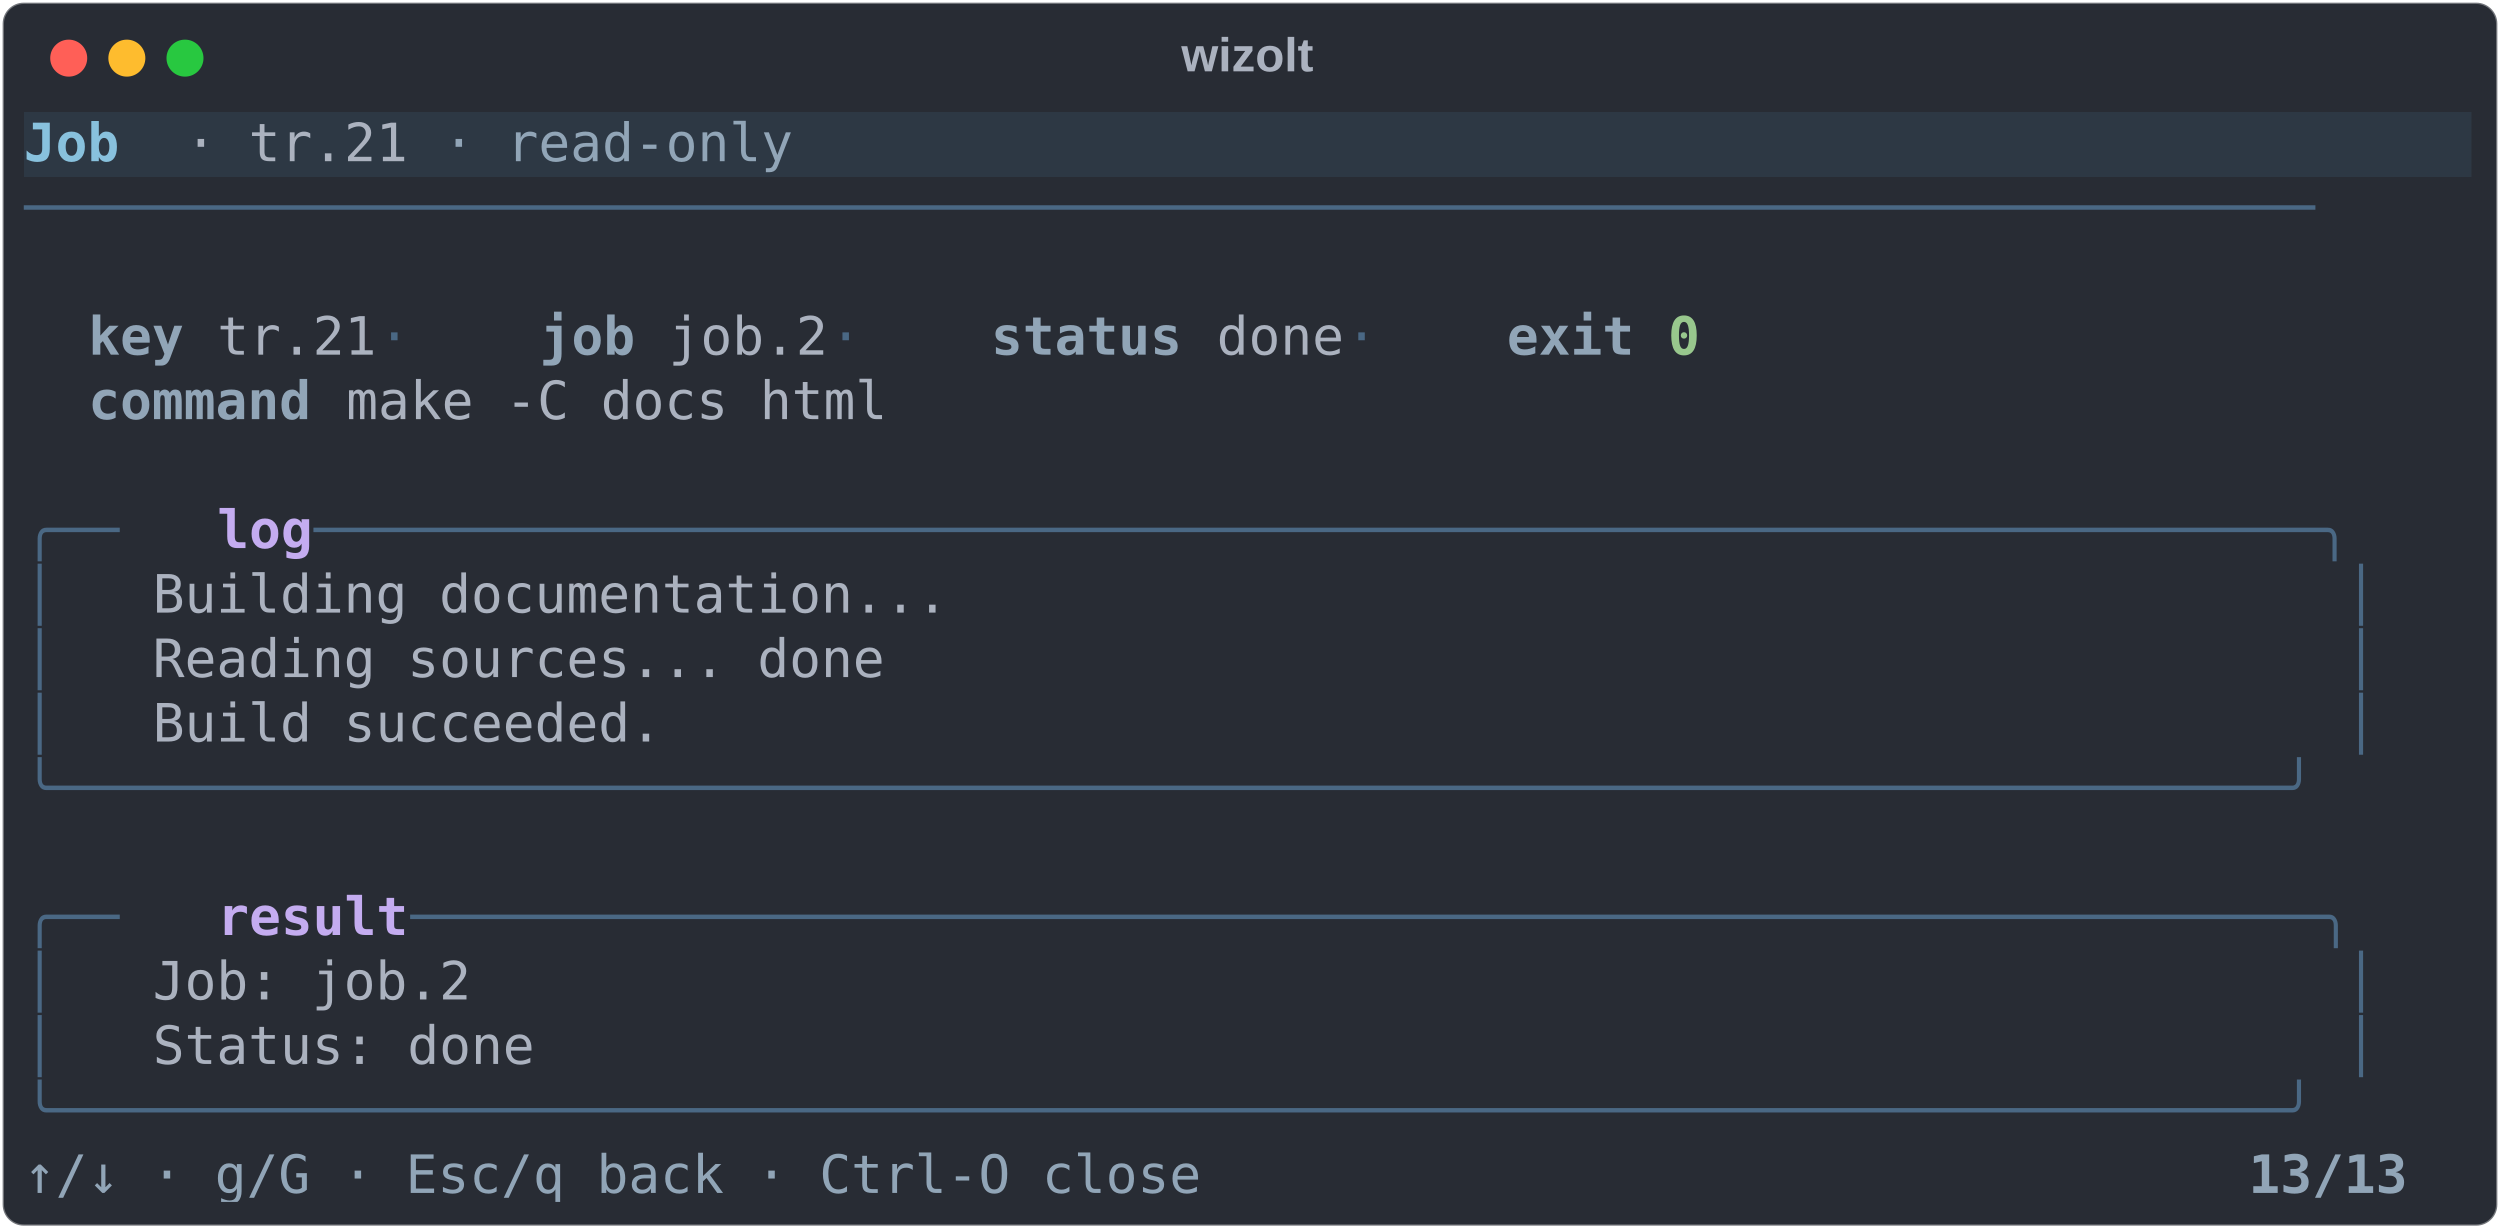
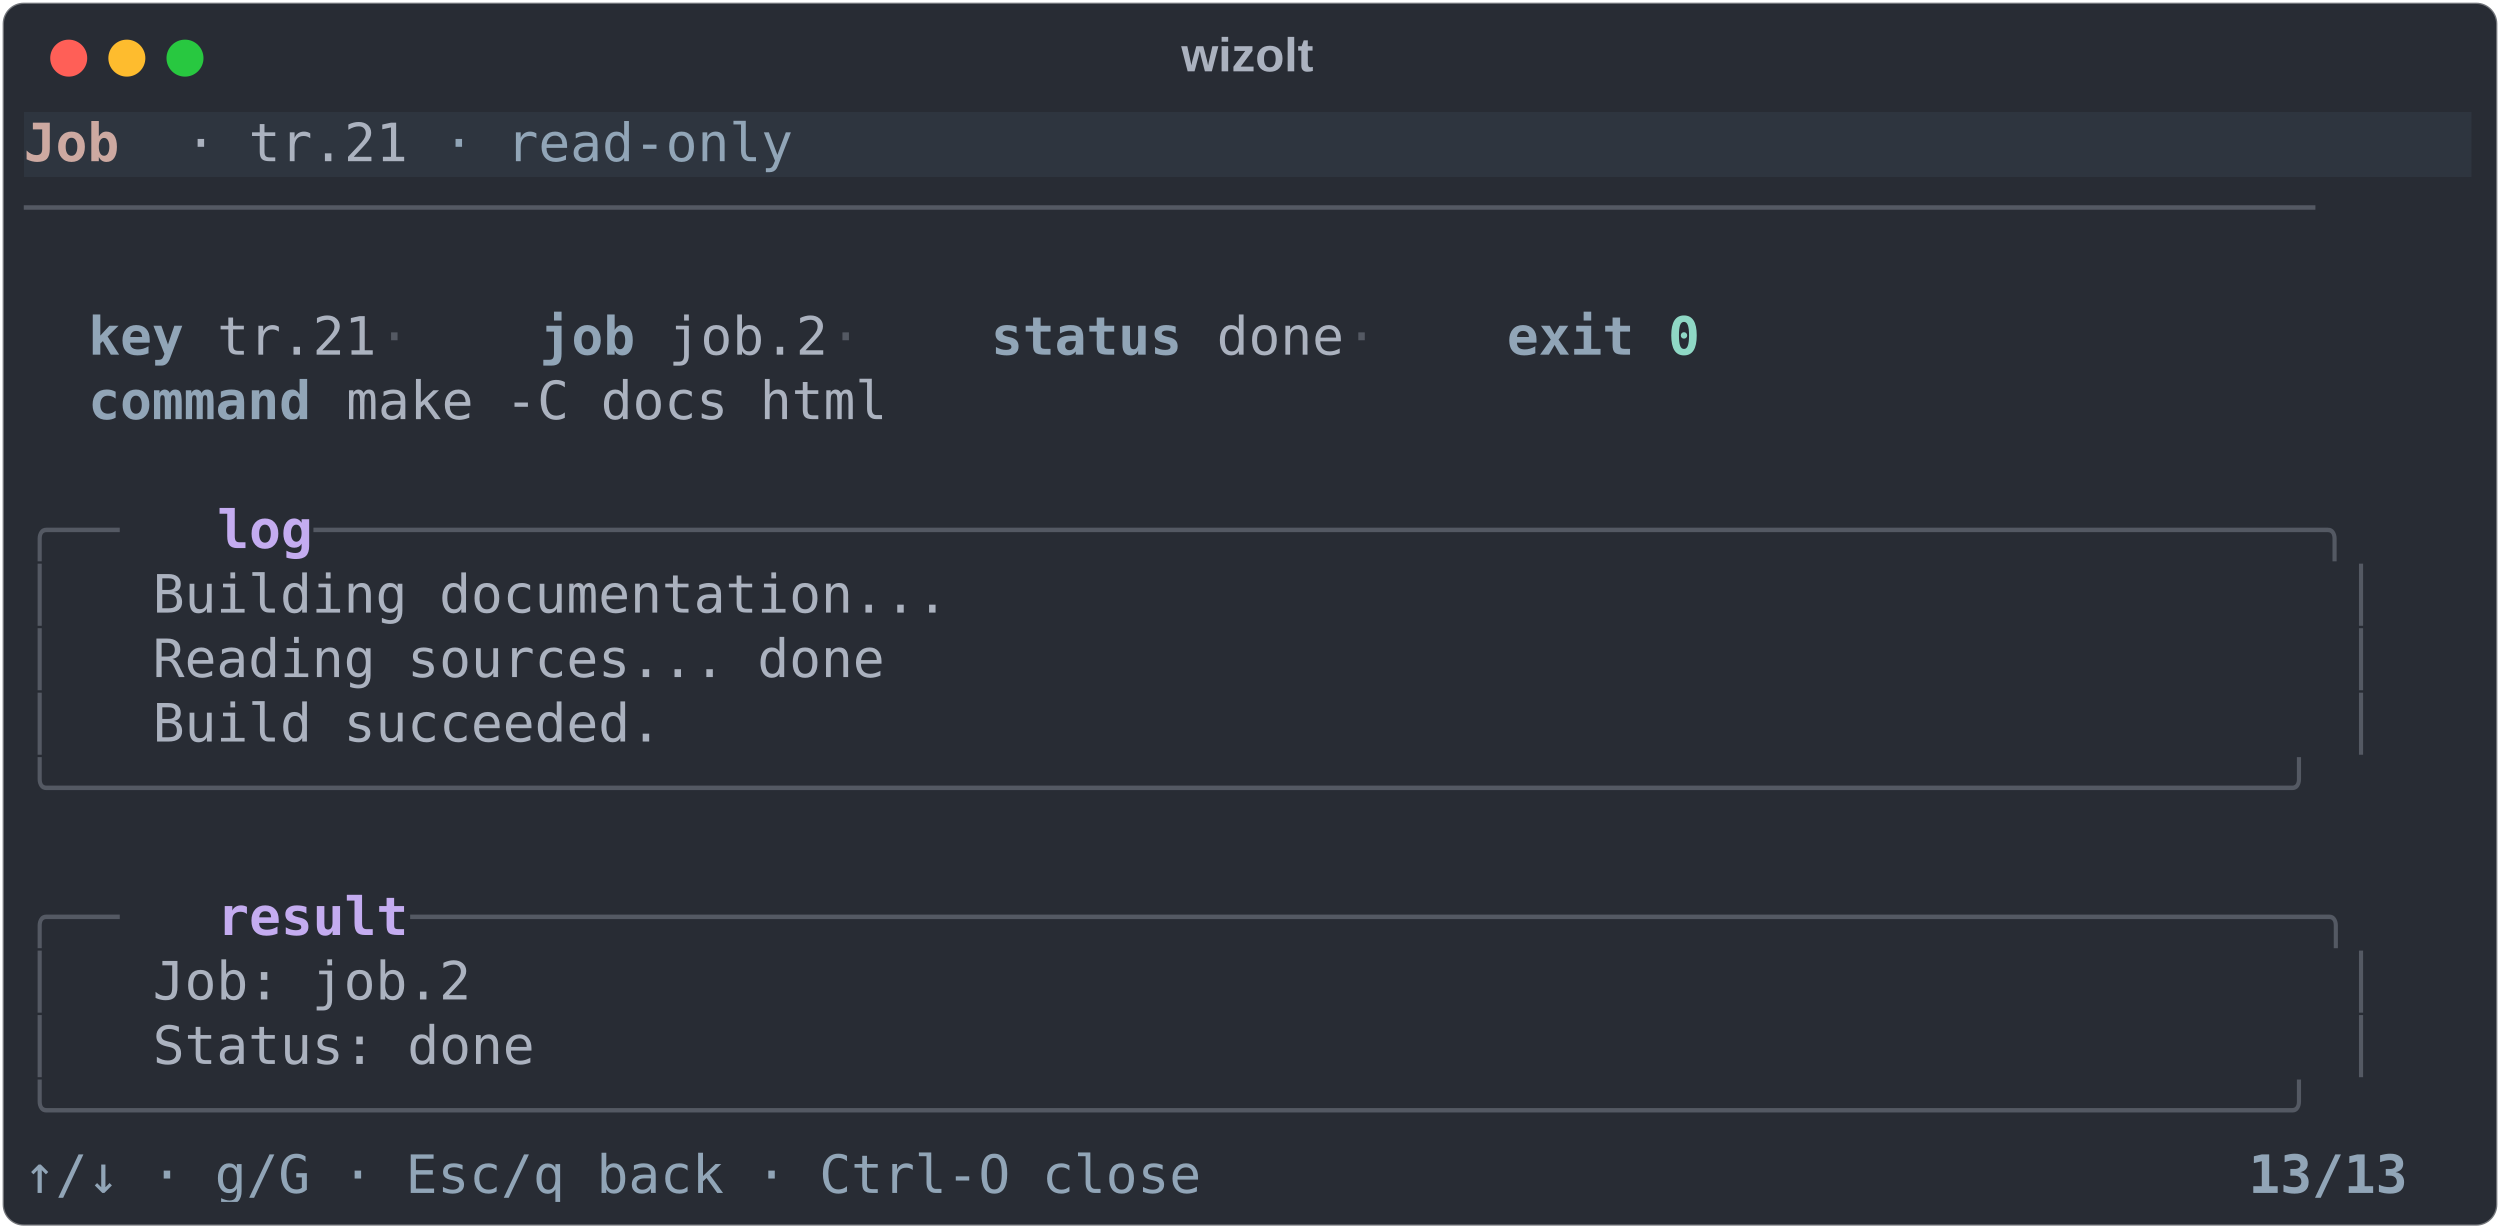
<svg xmlns="http://www.w3.org/2000/svg" class="rich-terminal" viewBox="0 0 946 464.8">
  <style>

    @font-face {
        font-family: "Fira Code";
        src: local("FiraCode-Regular"),
                url("https://cdnjs.cloudflare.com/ajax/libs/firacode/6.2.0/woff2/FiraCode-Regular.woff2") format("woff2"),
                url("https://cdnjs.cloudflare.com/ajax/libs/firacode/6.2.0/woff/FiraCode-Regular.woff") format("woff");
        font-style: normal;
        font-weight: 400;
    }
    @font-face {
        font-family: "Fira Code";
        src: local("FiraCode-Bold"),
                url("https://cdnjs.cloudflare.com/ajax/libs/firacode/6.2.0/woff2/FiraCode-Bold.woff2") format("woff2"),
                url("https://cdnjs.cloudflare.com/ajax/libs/firacode/6.2.0/woff/FiraCode-Bold.woff") format("woff");
        font-style: bold;
        font-weight: 700;
    }

    .tool-detail-job-matrix {
        font-family: Fira Code, monospace;
        font-size: 20px;
        line-height: 24.4px;
        font-variant-east-asian: full-width;
    }

    .tool-detail-job-title {
        font-size: 18px;
        font-weight: bold;
        font-family: arial;
    }

-     .tool-detail-job-r1 { fill: #88c1dd;font-weight: bold }
+     .tool-detail-job-r1 { fill: #cda9a1;font-weight: bold }
.tool-detail-job-r2 { fill: #abb2bf }
.tool-detail-job-r3 { fill: #91a5b7 }
- .tool-detail-job-r4 { fill: #4a6884 }
+ .tool-detail-job-r4 { fill: #545963 }
.tool-detail-job-r5 { fill: #91a5b7;font-weight: bold }
- .tool-detail-job-r6 { fill: #98c78d;font-weight: bold }
+ .tool-detail-job-r6 { fill: #8fd8c5;font-weight: bold }
.tool-detail-job-r7 { fill: #c4acf0;font-weight: bold }
    </style>
  <defs>
    <clipPath id="tool-detail-job-clip-terminal">
      <rect x="0" y="0" width="926.2" height="413.8" />
    </clipPath>
    <clipPath id="tool-detail-job-line-0">
      <rect x="0" y="1.5" width="927.2" height="24.65" />
    </clipPath>
    <clipPath id="tool-detail-job-line-1">
      <rect x="0" y="25.9" width="927.2" height="24.65" />
    </clipPath>
    <clipPath id="tool-detail-job-line-2">
      <rect x="0" y="50.3" width="927.2" height="24.65" />
    </clipPath>
    <clipPath id="tool-detail-job-line-3">
      <rect x="0" y="74.7" width="927.2" height="24.65" />
    </clipPath>
    <clipPath id="tool-detail-job-line-4">
      <rect x="0" y="99.1" width="927.2" height="24.65" />
    </clipPath>
    <clipPath id="tool-detail-job-line-5">
      <rect x="0" y="123.5" width="927.2" height="24.65" />
    </clipPath>
    <clipPath id="tool-detail-job-line-6">
      <rect x="0" y="147.9" width="927.2" height="24.65" />
    </clipPath>
    <clipPath id="tool-detail-job-line-7">
      <rect x="0" y="172.3" width="927.2" height="24.65" />
    </clipPath>
    <clipPath id="tool-detail-job-line-8">
      <rect x="0" y="196.7" width="927.2" height="24.65" />
    </clipPath>
    <clipPath id="tool-detail-job-line-9">
      <rect x="0" y="221.1" width="927.2" height="24.65" />
    </clipPath>
    <clipPath id="tool-detail-job-line-10">
      <rect x="0" y="245.5" width="927.2" height="24.65" />
    </clipPath>
    <clipPath id="tool-detail-job-line-11">
      <rect x="0" y="269.9" width="927.2" height="24.65" />
    </clipPath>
    <clipPath id="tool-detail-job-line-12">
      <rect x="0" y="294.3" width="927.2" height="24.65" />
    </clipPath>
    <clipPath id="tool-detail-job-line-13">
      <rect x="0" y="318.7" width="927.2" height="24.65" />
    </clipPath>
    <clipPath id="tool-detail-job-line-14">
      <rect x="0" y="343.1" width="927.2" height="24.65" />
    </clipPath>
    <clipPath id="tool-detail-job-line-15">
      <rect x="0" y="367.5" width="927.2" height="24.65" />
    </clipPath>
  </defs>
  <rect fill="#282c34" stroke="rgba(255,255,255,0.35)" stroke-width="1" x="1" y="1" width="944" height="462.8" rx="8" />
  <text class="tool-detail-job-title" fill="#abb2bf" text-anchor="middle" x="472" y="27">wizolt</text>
  <g transform="translate(26,22)">
    <circle cx="0" cy="0" r="7" fill="#ff5f57" />
    <circle cx="22" cy="0" r="7" fill="#febc2e" />
    <circle cx="44" cy="0" r="7" fill="#28c840" />
  </g>
  <g transform="translate(9, 41)" clip-path="url(#tool-detail-job-clip-terminal)">
-     <rect fill="#2d3844" x="0" y="1.5" width="61" height="24.65" shape-rendering="crispEdges" />
-     <rect fill="#2d3844" x="61" y="1.5" width="97.6" height="24.65" shape-rendering="crispEdges" />
-     <rect fill="#2d3844" x="158.6" y="1.5" width="146.4" height="24.65" shape-rendering="crispEdges" />
-     <rect fill="#2d3844" x="305" y="1.5" width="622.2" height="24.65" shape-rendering="crispEdges" />
+     <rect fill="#2e353f" x="0" y="1.5" width="61" height="24.65" shape-rendering="crispEdges" />
+     <rect fill="#2e353f" x="61" y="1.5" width="97.6" height="24.65" shape-rendering="crispEdges" />
+     <rect fill="#2e353f" x="158.6" y="1.5" width="146.4" height="24.65" shape-rendering="crispEdges" />
+     <rect fill="#2e353f" x="305" y="1.5" width="622.2" height="24.65" shape-rendering="crispEdges" />
    <g class="tool-detail-job-matrix">
      <text class="tool-detail-job-r1" x="0" y="20" textLength="61" clip-path="url(#tool-detail-job-line-0)">  Job</text>
      <text class="tool-detail-job-r2" x="61" y="20" textLength="97.6" clip-path="url(#tool-detail-job-line-0)"> · tr.21</text>
      <text class="tool-detail-job-r3" x="158.6" y="20" textLength="146.4" clip-path="url(#tool-detail-job-line-0)"> · read-only</text>
      <text class="tool-detail-job-r2" x="927.2" y="20" textLength="12.2" clip-path="url(#tool-detail-job-line-0)">
</text>
      <text class="tool-detail-job-r4" x="0" y="44.4" textLength="902.8" clip-path="url(#tool-detail-job-line-1)">  ────────────────────────────────────────────────────────────────────────</text>
      <text class="tool-detail-job-r2" x="927.2" y="44.4" textLength="12.2" clip-path="url(#tool-detail-job-line-1)">
</text>
      <text class="tool-detail-job-r2" x="927.2" y="68.8" textLength="12.2" clip-path="url(#tool-detail-job-line-2)">
</text>
      <text class="tool-detail-job-r5" x="24.4" y="93.2" textLength="48.8" clip-path="url(#tool-detail-job-line-3)">key </text>
      <text class="tool-detail-job-r2" x="73.2" y="93.2" textLength="61" clip-path="url(#tool-detail-job-line-3)">tr.21</text>
      <text class="tool-detail-job-r4" x="134.2" y="93.2" textLength="61" clip-path="url(#tool-detail-job-line-3)">  ·  </text>
      <text class="tool-detail-job-r5" x="195.2" y="93.2" textLength="48.8" clip-path="url(#tool-detail-job-line-3)">job </text>
      <text class="tool-detail-job-r2" x="244" y="93.2" textLength="61" clip-path="url(#tool-detail-job-line-3)">job.2</text>
      <text class="tool-detail-job-r4" x="305" y="93.2" textLength="61" clip-path="url(#tool-detail-job-line-3)">  ·  </text>
      <text class="tool-detail-job-r5" x="366" y="93.2" textLength="85.4" clip-path="url(#tool-detail-job-line-3)">status </text>
      <text class="tool-detail-job-r2" x="451.4" y="93.2" textLength="48.8" clip-path="url(#tool-detail-job-line-3)">done</text>
      <text class="tool-detail-job-r4" x="500.2" y="93.2" textLength="61" clip-path="url(#tool-detail-job-line-3)">  ·  </text>
      <text class="tool-detail-job-r5" x="561.2" y="93.2" textLength="61" clip-path="url(#tool-detail-job-line-3)">exit </text>
      <text class="tool-detail-job-r6" x="622.2" y="93.2" textLength="12.2" clip-path="url(#tool-detail-job-line-3)">0</text>
      <text class="tool-detail-job-r2" x="927.2" y="93.2" textLength="12.2" clip-path="url(#tool-detail-job-line-3)">
</text>
      <text class="tool-detail-job-r5" x="24.4" y="117.6" textLength="97.6" clip-path="url(#tool-detail-job-line-4)">command </text>
      <text class="tool-detail-job-r2" x="122" y="117.6" textLength="207.4" clip-path="url(#tool-detail-job-line-4)">make -C docs html</text>
      <text class="tool-detail-job-r2" x="927.2" y="117.6" textLength="12.2" clip-path="url(#tool-detail-job-line-4)">
</text>
      <text class="tool-detail-job-r2" x="927.2" y="142" textLength="12.2" clip-path="url(#tool-detail-job-line-5)">
</text>
      <text class="tool-detail-job-r4" x="0" y="166.4" textLength="73.2" clip-path="url(#tool-detail-job-line-6)">  ╭── </text>
      <text class="tool-detail-job-r7" x="73.2" y="166.4" textLength="36.6" clip-path="url(#tool-detail-job-line-6)">log</text>
      <text class="tool-detail-job-r4" x="109.8" y="166.4" textLength="793" clip-path="url(#tool-detail-job-line-6)"> ───────────────────────────────────────────────────────────────╮</text>
      <text class="tool-detail-job-r2" x="927.2" y="166.4" textLength="12.2" clip-path="url(#tool-detail-job-line-6)">
</text>
      <text class="tool-detail-job-r4" x="0" y="190.8" textLength="48.8" clip-path="url(#tool-detail-job-line-7)">  │ </text>
      <text class="tool-detail-job-r2" x="48.8" y="190.8" textLength="829.6" clip-path="url(#tool-detail-job-line-7)">Building documentation...                                           </text>
      <text class="tool-detail-job-r4" x="878.4" y="190.8" textLength="24.4" clip-path="url(#tool-detail-job-line-7)"> │</text>
      <text class="tool-detail-job-r2" x="927.2" y="190.8" textLength="12.2" clip-path="url(#tool-detail-job-line-7)">
</text>
      <text class="tool-detail-job-r4" x="0" y="215.2" textLength="48.8" clip-path="url(#tool-detail-job-line-8)">  │ </text>
      <text class="tool-detail-job-r2" x="48.8" y="215.2" textLength="829.6" clip-path="url(#tool-detail-job-line-8)">Reading sources... done                                             </text>
      <text class="tool-detail-job-r4" x="878.4" y="215.2" textLength="24.4" clip-path="url(#tool-detail-job-line-8)"> │</text>
      <text class="tool-detail-job-r2" x="927.2" y="215.2" textLength="12.2" clip-path="url(#tool-detail-job-line-8)">
</text>
      <text class="tool-detail-job-r4" x="0" y="239.6" textLength="48.8" clip-path="url(#tool-detail-job-line-9)">  │ </text>
      <text class="tool-detail-job-r2" x="48.8" y="239.6" textLength="829.6" clip-path="url(#tool-detail-job-line-9)">Build succeeded.                                                    </text>
      <text class="tool-detail-job-r4" x="878.4" y="239.6" textLength="24.4" clip-path="url(#tool-detail-job-line-9)"> │</text>
      <text class="tool-detail-job-r2" x="927.2" y="239.6" textLength="12.2" clip-path="url(#tool-detail-job-line-9)">
</text>
      <text class="tool-detail-job-r4" x="0" y="264" textLength="902.8" clip-path="url(#tool-detail-job-line-10)">  ╰──────────────────────────────────────────────────────────────────────╯</text>
      <text class="tool-detail-job-r2" x="927.2" y="264" textLength="12.2" clip-path="url(#tool-detail-job-line-10)">
</text>
      <text class="tool-detail-job-r2" x="927.2" y="288.4" textLength="12.2" clip-path="url(#tool-detail-job-line-11)">
</text>
      <text class="tool-detail-job-r4" x="0" y="312.8" textLength="73.2" clip-path="url(#tool-detail-job-line-12)">  ╭── </text>
      <text class="tool-detail-job-r7" x="73.2" y="312.8" textLength="73.2" clip-path="url(#tool-detail-job-line-12)">result</text>
      <text class="tool-detail-job-r4" x="146.4" y="312.8" textLength="756.4" clip-path="url(#tool-detail-job-line-12)"> ────────────────────────────────────────────────────────────╮</text>
      <text class="tool-detail-job-r2" x="927.2" y="312.8" textLength="12.2" clip-path="url(#tool-detail-job-line-12)">
</text>
      <text class="tool-detail-job-r4" x="0" y="337.2" textLength="48.8" clip-path="url(#tool-detail-job-line-13)">  │ </text>
      <text class="tool-detail-job-r2" x="48.8" y="337.2" textLength="829.6" clip-path="url(#tool-detail-job-line-13)">Job: job.2                                                          </text>
      <text class="tool-detail-job-r4" x="878.4" y="337.2" textLength="24.4" clip-path="url(#tool-detail-job-line-13)"> │</text>
      <text class="tool-detail-job-r2" x="927.2" y="337.2" textLength="12.2" clip-path="url(#tool-detail-job-line-13)">
</text>
      <text class="tool-detail-job-r4" x="0" y="361.6" textLength="48.8" clip-path="url(#tool-detail-job-line-14)">  │ </text>
      <text class="tool-detail-job-r2" x="48.8" y="361.6" textLength="829.6" clip-path="url(#tool-detail-job-line-14)">Status: done                                                        </text>
      <text class="tool-detail-job-r4" x="878.4" y="361.6" textLength="24.4" clip-path="url(#tool-detail-job-line-14)"> │</text>
      <text class="tool-detail-job-r2" x="927.2" y="361.6" textLength="12.2" clip-path="url(#tool-detail-job-line-14)">
</text>
      <text class="tool-detail-job-r4" x="0" y="386" textLength="902.8" clip-path="url(#tool-detail-job-line-15)">  ╰──────────────────────────────────────────────────────────────────────╯</text>
      <text class="tool-detail-job-r2" x="927.2" y="386" textLength="12.2" clip-path="url(#tool-detail-job-line-15)">
</text>
      <text class="tool-detail-job-r3" x="0" y="410.4" textLength="841.8" clip-path="url(#tool-detail-job-line-16)">  ↑/↓ · g/G · Esc/q back · Ctrl-O close                              </text>
      <text class="tool-detail-job-r5" x="841.8" y="410.4" textLength="73.2" clip-path="url(#tool-detail-job-line-16)"> 13/13</text>
      <text class="tool-detail-job-r2" x="927.2" y="410.4" textLength="12.2" clip-path="url(#tool-detail-job-line-16)">
</text>
    </g>
  </g>
</svg>
